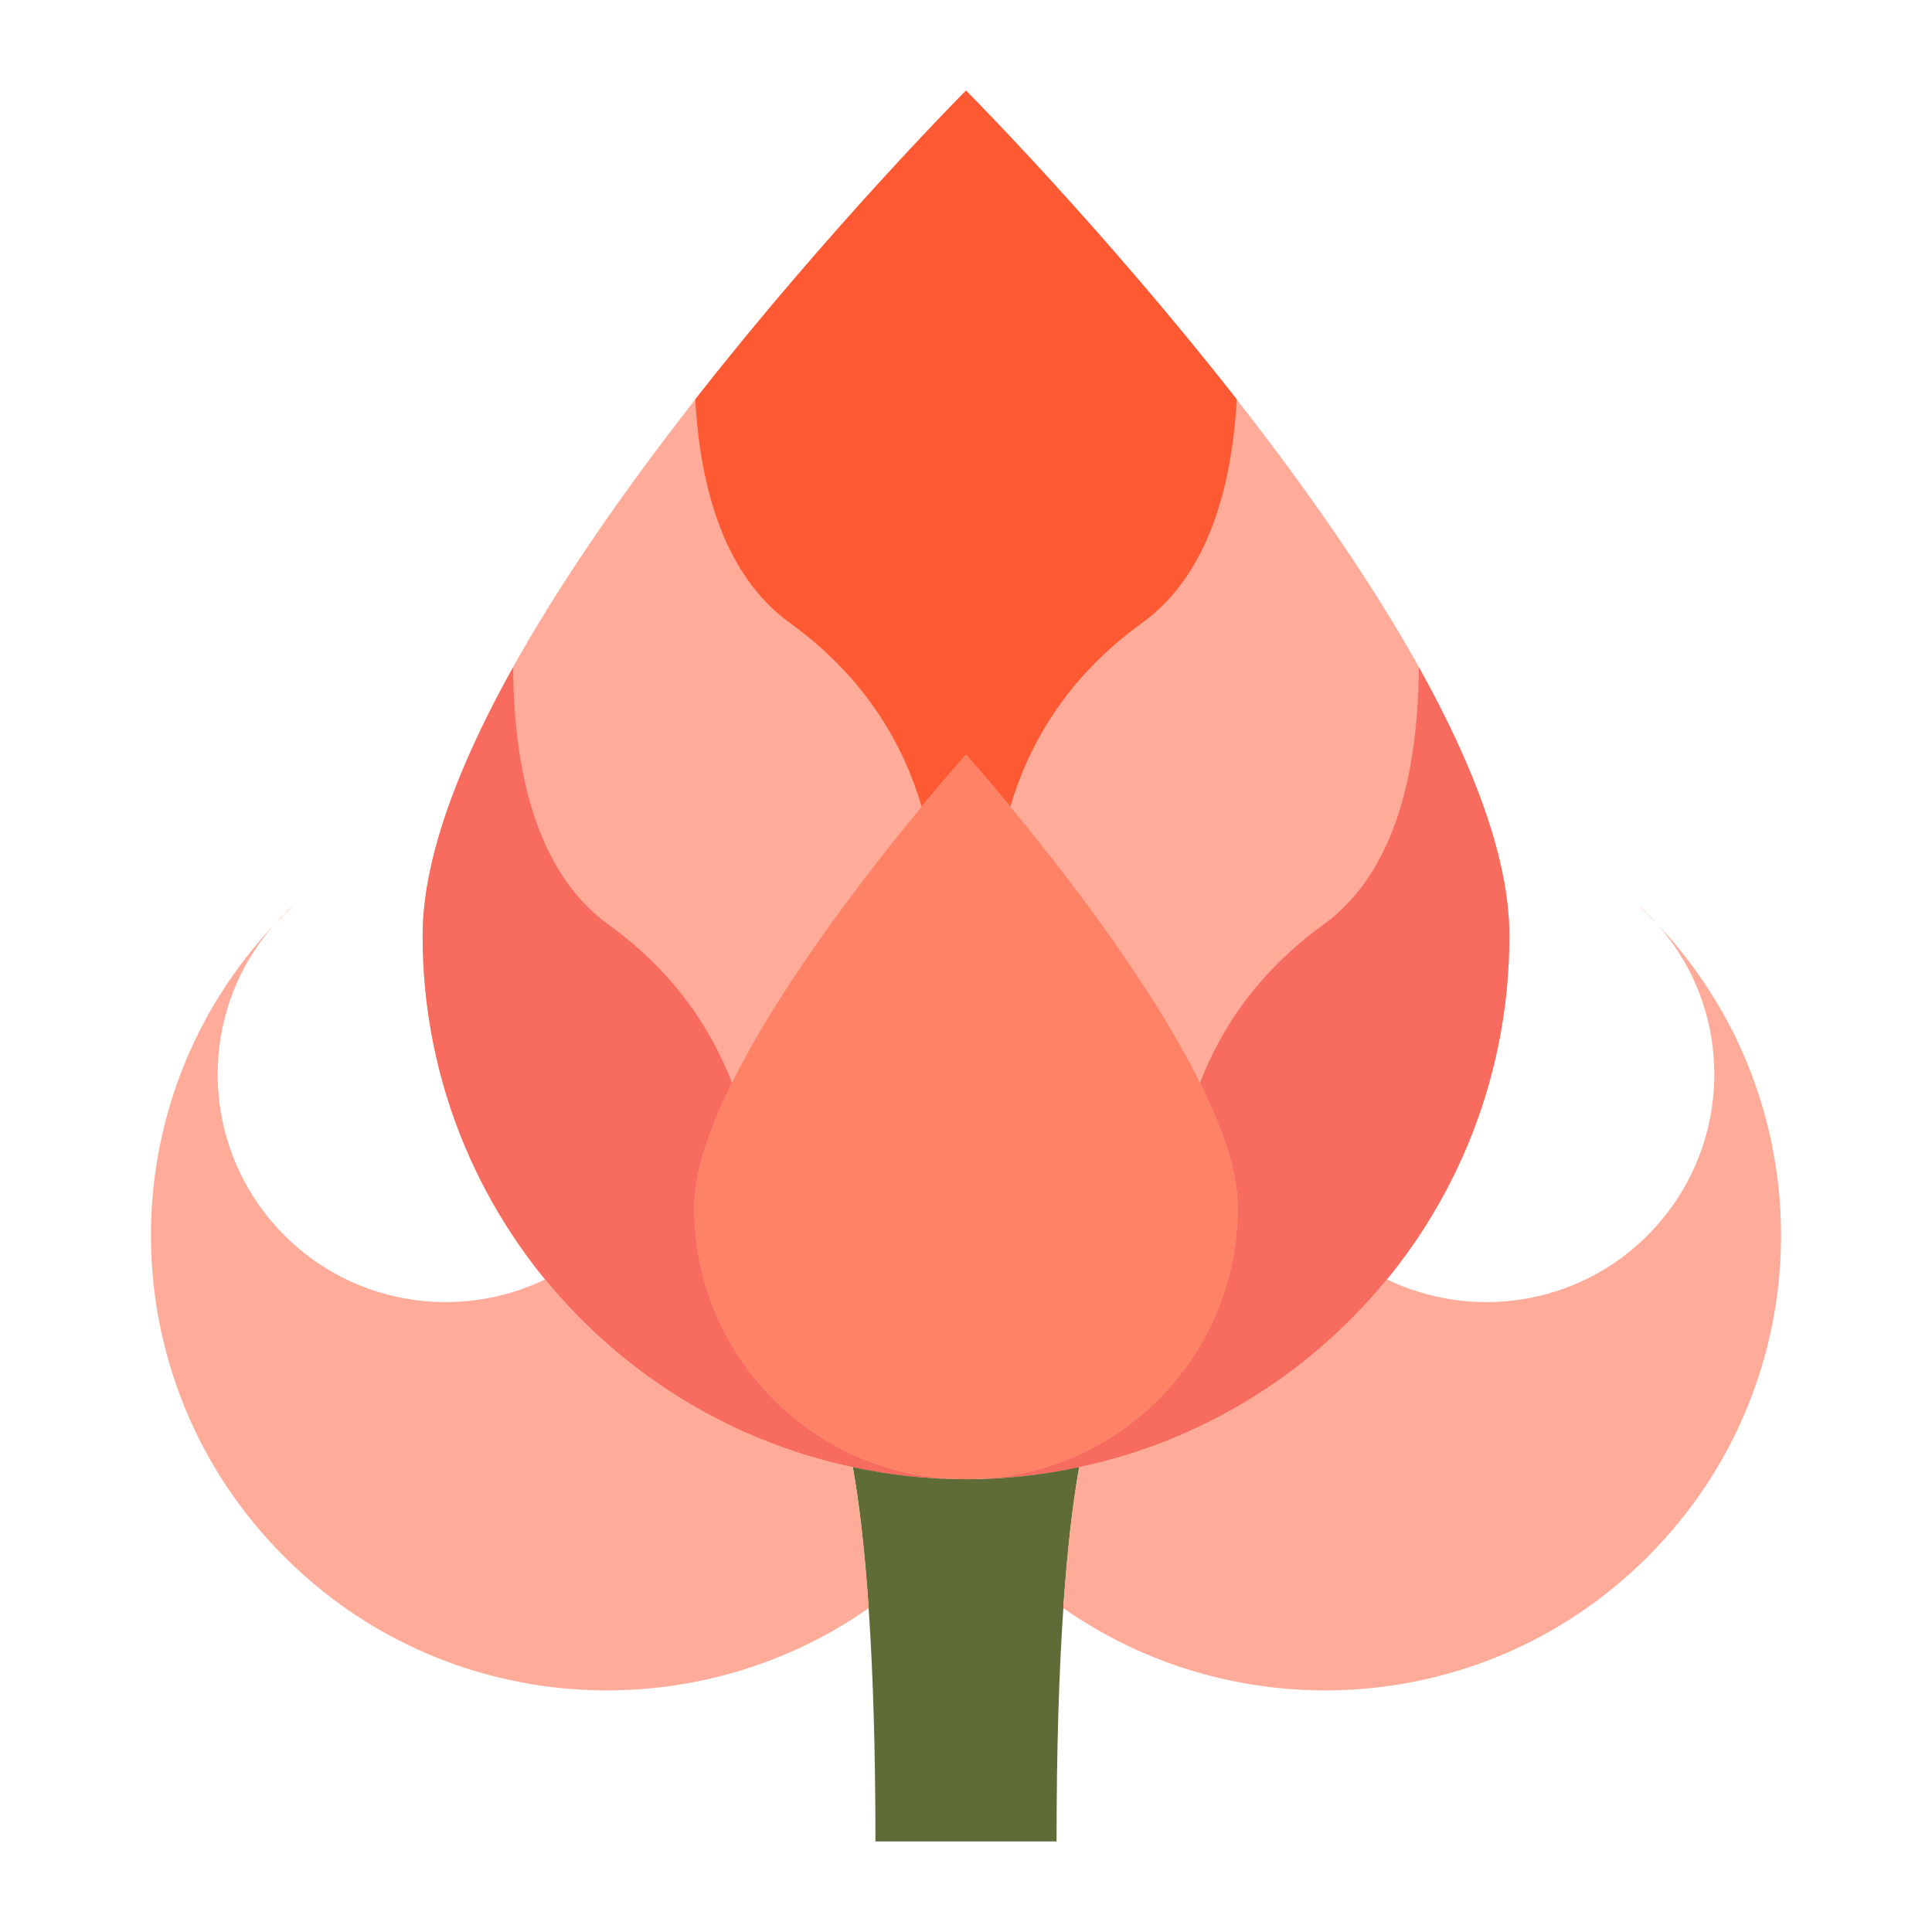
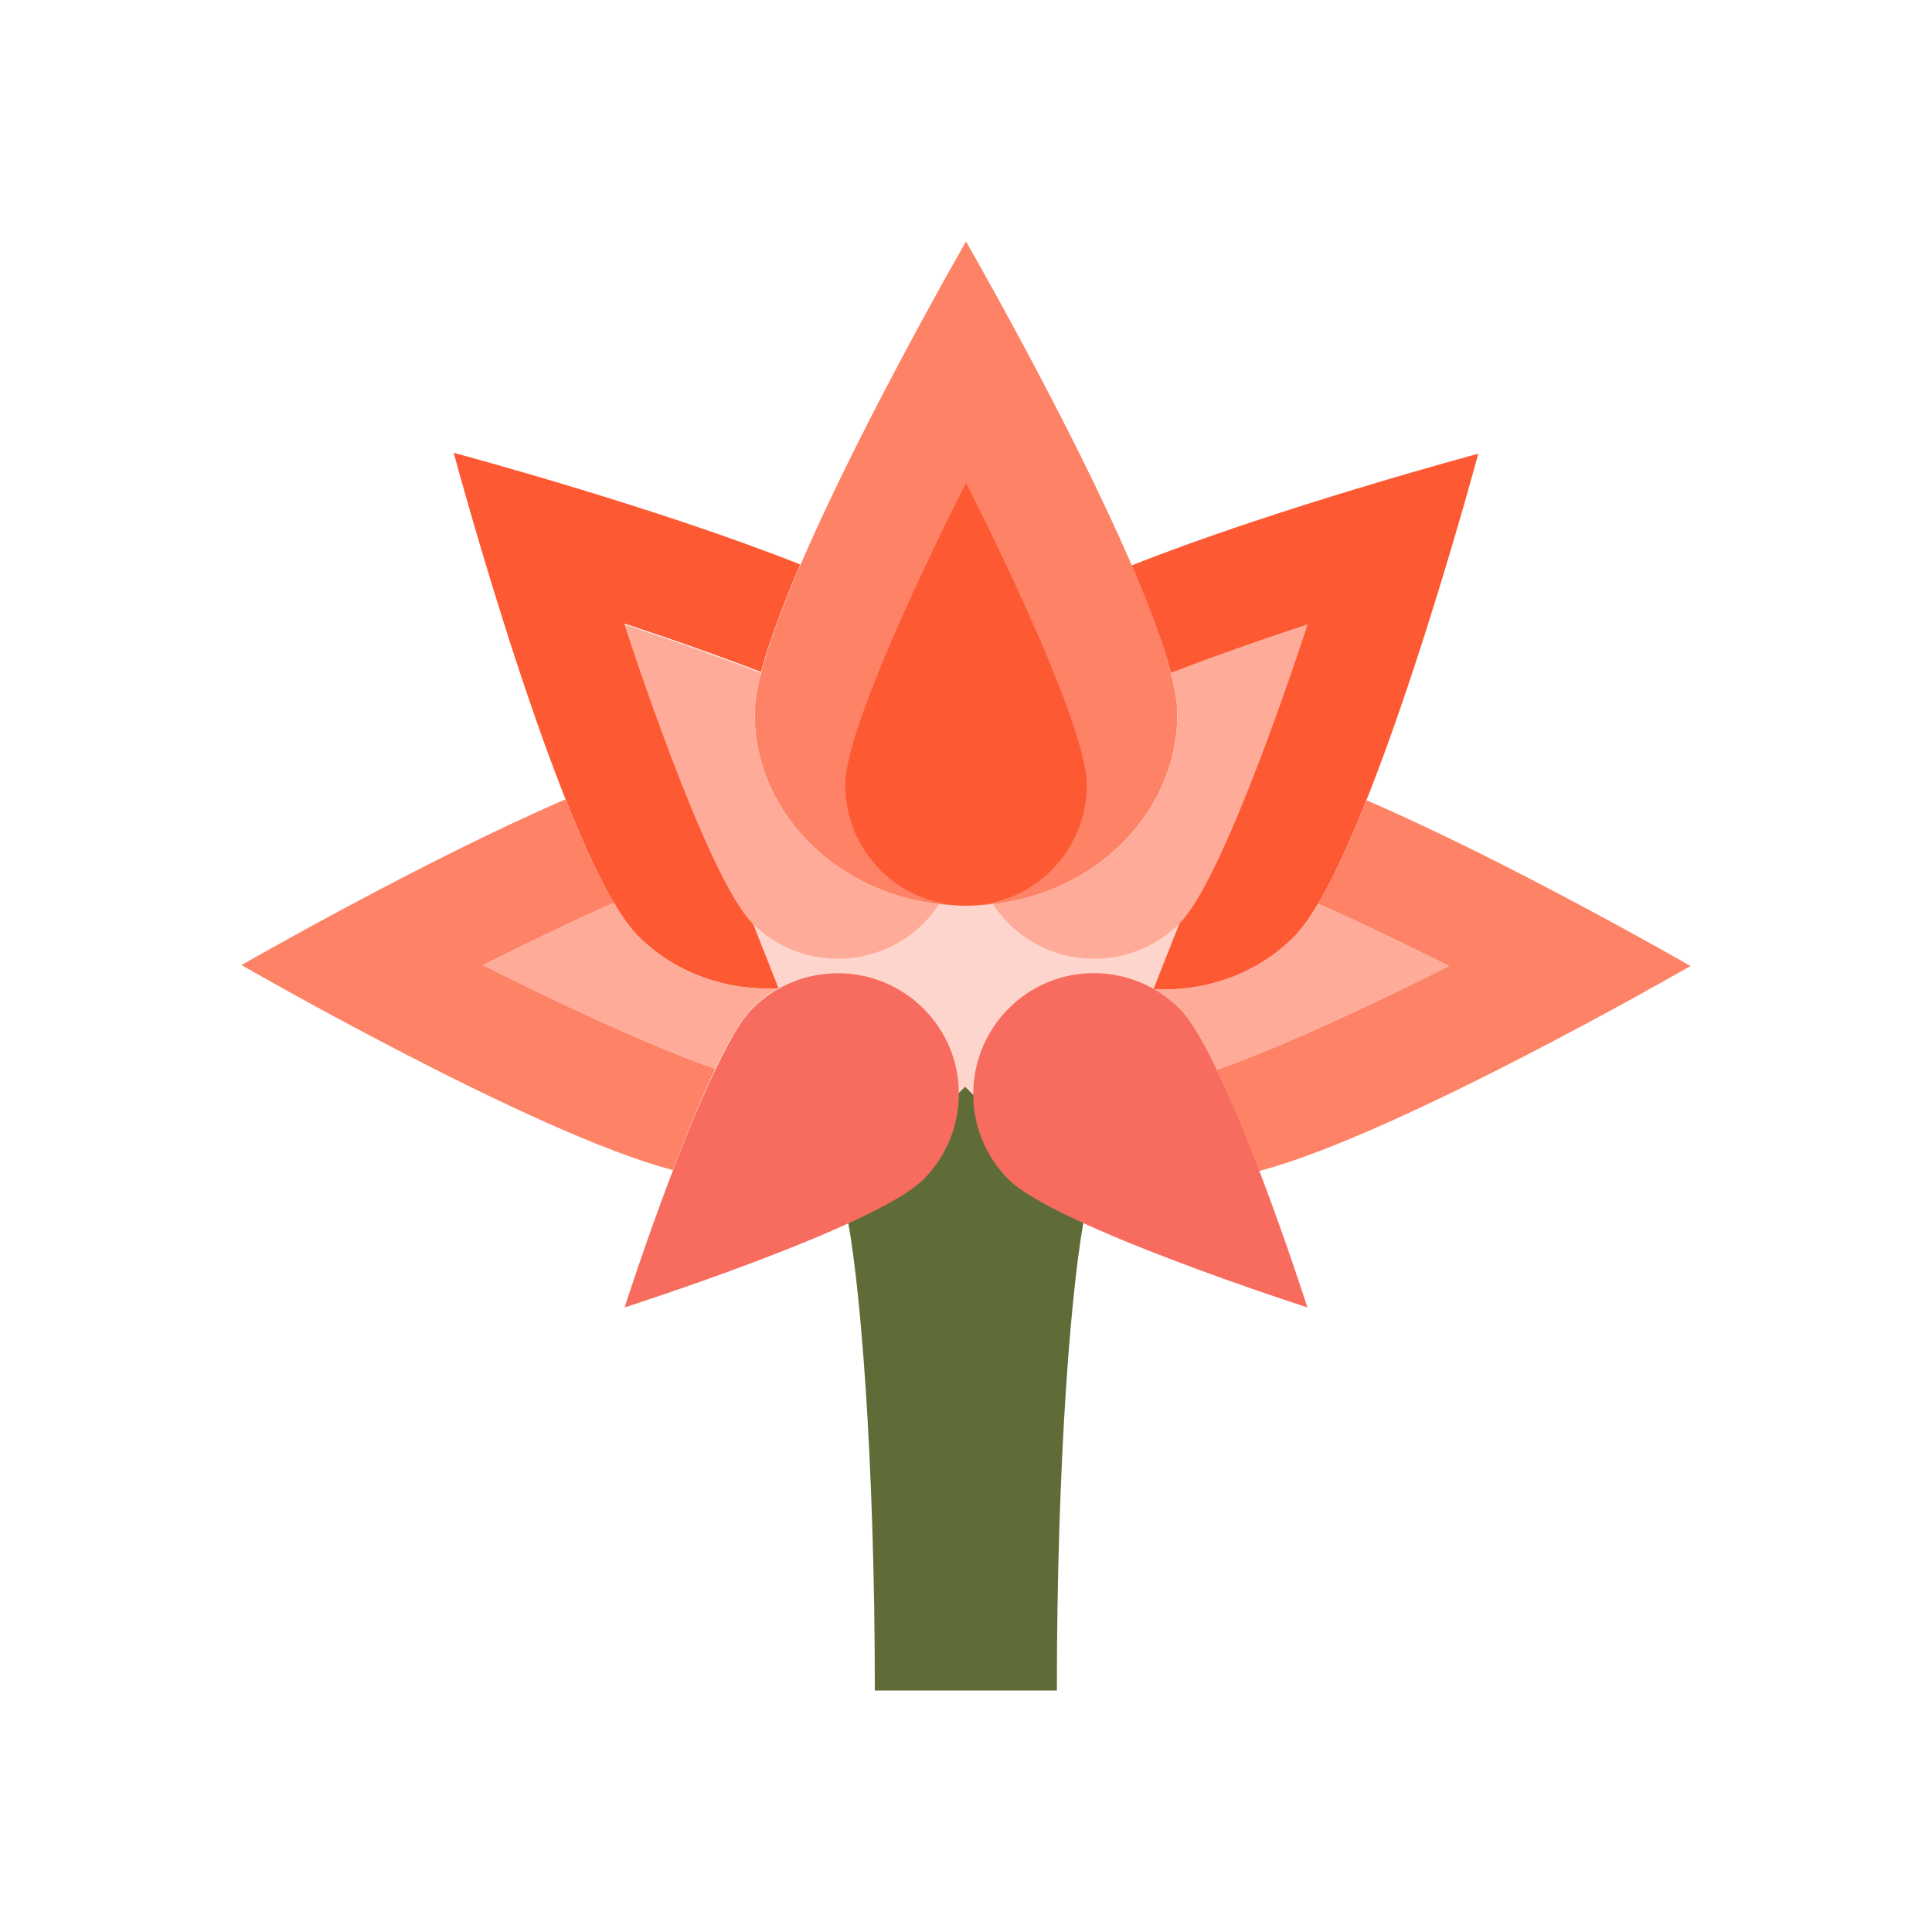
<svg xmlns="http://www.w3.org/2000/svg" width="800px" height="800px" viewBox="0 0 64 64" data-name="Layer 1" id="Layer_1">
  <defs>
    <style>
      .cls-1 {
        fill: #f76c5e;
      }

      .cls-2 {
        fill: #fd8266;
      }

      .cls-3 {
        fill: #fd5933;
      }

      .cls-4 {
        fill: #feac99;
      }

      .cls-5 {
+         fill: #fed5cc;
+       }
+ 
+       .cls-6 {
        fill: #606c38;
      }
    </style>
  </defs>
-   <path class="cls-4" d="M50,31c0,9.94-8.06,18-18,18S14,40.94,14,31,32,3,32,3c0,0,18,18.06,18,28Z" />
-   <path class="cls-1" d="M31.54,48.99c-9.73-.24-17.54-8.2-17.54-17.99,0-2.57,1.21-5.69,3-8.9h0c.02,3.36,.73,6.77,3.16,8.53,2.21,1.6,3.43,3.51,4.09,5.25-.76,1.52-1.25,2.96-1.25,4.12,0,4.81,3.78,8.75,8.54,8.99Z" />
-   <path class="cls-1" d="M32.46,48.99c9.73-.24,17.54-8.2,17.54-17.99,0-2.57-1.21-5.69-3-8.9h0c-.02,3.36-.73,6.77-3.16,8.53-2.21,1.6-3.43,3.51-4.09,5.25,.76,1.52,1.25,2.96,1.25,4.12,0,4.81-3.78,8.75-8.54,8.99Z" />
-   <path class="cls-3" d="M30.53,26.72c.88-1.06,1.47-1.72,1.47-1.72,0,0,.59,.66,1.47,1.72,.57-1.95,1.79-4.23,4.37-6.09,2.15-1.56,2.96-4.42,3.13-7.4-4.49-5.73-8.97-10.23-8.97-10.23,0,0-4.48,4.5-8.97,10.23,.17,2.98,.98,5.84,3.13,7.4,2.58,1.86,3.8,4.14,4.37,6.09Z" />
-   <path class="cls-5" d="M35.75,48.6c-1.21,.26-2.46,.4-3.75,.4s-2.54-.14-3.75-.4c.41,2.33,.75,6.15,.75,12.4h6c0-6.25,.34-10.07,.75-12.4Z" />
-   <path class="cls-2" d="M41,40c0,4.97-4.03,9-9,9s-9-4.03-9-9,9-15,9-15c0,0,9,10.03,9,15Z" />
-   <path class="cls-4" d="M35.75,48.6c4.08-.86,7.65-3.1,10.19-6.22,2.81,1.36,6.3,.88,8.63-1.45,2.86-2.86,2.96-7.43,.27-10.38-.08-.1-.17-.19-.27-.28-.09-.1-.18-.19-.28-.27l.55,.55c5.64,5.9,5.54,15.24-.27,21.03-5.26,5.26-13.45,5.82-19.35,1.69,.14-2,.32-3.52,.53-4.67Z" />
-   <path class="cls-4" d="M28.25,48.6c-4.08-.86-7.65-3.1-10.19-6.22-2.81,1.36-6.3,.88-8.63-1.45-2.86-2.86-2.96-7.43-.27-10.38l.55-.55c-.1,.08-.19,.17-.28,.27-.1,.09-.19,.18-.27,.28-5.64,5.9-5.54,15.24,.27,21.03,5.26,5.26,13.45,5.82,19.35,1.69-.14-2-.32-3.52-.53-4.67Z" />
+   <rect class="cls-5" height="10" rx="5" ry="5" width="16" x="24" y="28" />
+   <path class="cls-3" d="M24.93,30.56c-1.56-1.57-4.24-9.9-4.24-9.9,0,0,2.18,.7,4.52,1.6,.26-.99,.73-2.23,1.3-3.56-4.83-1.92-11.48-3.7-11.48-3.7,0,0,3.63,13.53,6.11,16.01,1.25,1.25,2.93,1.81,4.65,1.73l-.86-2.18Z" />
+   <path class="cls-4" d="M16,31.97s2.05-1.05,4.34-2.07c.27,.47,.54,.85,.8,1.11,1.25,1.25,2.92,1.81,4.64,1.73h.01s-.01,0-.01,0c-.3,.16-.59,.38-.85,.64-.37,.37-.79,1.11-1.24,2.03-3.13-1.1-7.69-3.44-7.69-3.44Z" />
+   <path class="cls-2" d="M22.28,38.76h.01c.44-1.16,.93-2.36,1.4-3.35-3.13-1.1-7.69-3.44-7.69-3.44,0,0,2.05-1.05,4.34-2.07-.53-.88-1.07-2.08-1.61-3.42-4.77,2.06-10.73,5.49-10.73,5.49,0,0,9.73,5.61,14.29,6.79h-.01Z" />
+   <path class="cls-2" d="M39,23.65c0,3.51-3.13,6.35-7,6.35s-7-2.84-7-6.35,7-15.65,7-15.65c0,0,7,12.14,7,15.65Z" />
+   <path class="cls-6" d="M28,40c.49,2.21,.98,8.34,.98,16h6.03c0-7.68,.49-13.8,.98-16.01l-4.02-3.99-3.98,4Z" />
+   <path class="cls-3" d="M36,26c0,2.21-1.79,4-4,4s-4-1.79-4-4,4-10,4-10c0,0,4,7.79,4,10Z" />
+   <path class="cls-4" d="M31.11,29.95c-.15,.22-.32,.44-.52,.64-1.57,1.56-4.1,1.56-5.66,0-1.56-1.57-4.24-9.9-4.24-9.9,0,0,2.18,.7,4.52,1.6-.13,.53-.21,.99-.21,1.36,0,3.24,2.66,5.9,6.11,6.3Z" />
+   <path class="cls-1" d="M24.93,33.41c1.56-1.56,4.09-1.56,5.66,0s1.56,4.09,0,5.66-9.9,4.24-9.9,4.24c0,0,2.68-8.34,4.24-9.9Z" />
+   <path class="cls-4" d="M32.89,29.95c.15,.22,.32,.44,.52,.64,1.57,1.56,4.1,1.56,5.66,0,1.56-1.57,4.24-9.9,4.24-9.9,0,0-2.18,.7-4.52,1.6,.13,.53,.21,.99,.21,1.36,0,3.24-2.66,5.9-6.11,6.3Z" />
+   <path class="cls-3" d="M39.07,30.59c1.56-1.57,4.24-9.9,4.24-9.9,0,0-2.18,.7-4.52,1.6-.26-.99-.73-2.23-1.3-3.56,4.83-1.92,11.48-3.7,11.48-3.7,0,0-3.63,13.53-6.11,16.01-1.25,1.25-2.93,1.81-4.65,1.73l.86-2.18Z" />
+   <path class="cls-4" d="M40.31,35.44c-.45-.92-.87-1.66-1.24-2.03-.26-.26-.55-.48-.85-.64h0c1.72,.08,3.39-.48,4.64-1.73,.26-.26,.53-.64,.8-1.11,2.29,1.02,4.34,2.07,4.34,2.07,0,0-4.56,2.34-7.69,3.44Z" />
+   <path class="cls-2" d="M41.71,38.79c4.56-1.18,14.29-6.79,14.29-6.79,0,0-5.96-3.43-10.73-5.49-.54,1.34-1.08,2.54-1.61,3.42,2.29,1.02,4.34,2.07,4.34,2.07,0,0-4.56,2.34-7.69,3.44,.47,.99,.96,2.19,1.4,3.35h0Z" />
+   <path class="cls-1" d="M33.41,39.07c-1.56-1.56-1.56-4.09,0-5.66s4.09-1.56,5.66,0,4.24,9.9,4.24,9.9c0,0-8.34-2.68-9.9-4.24Z" />
</svg>
